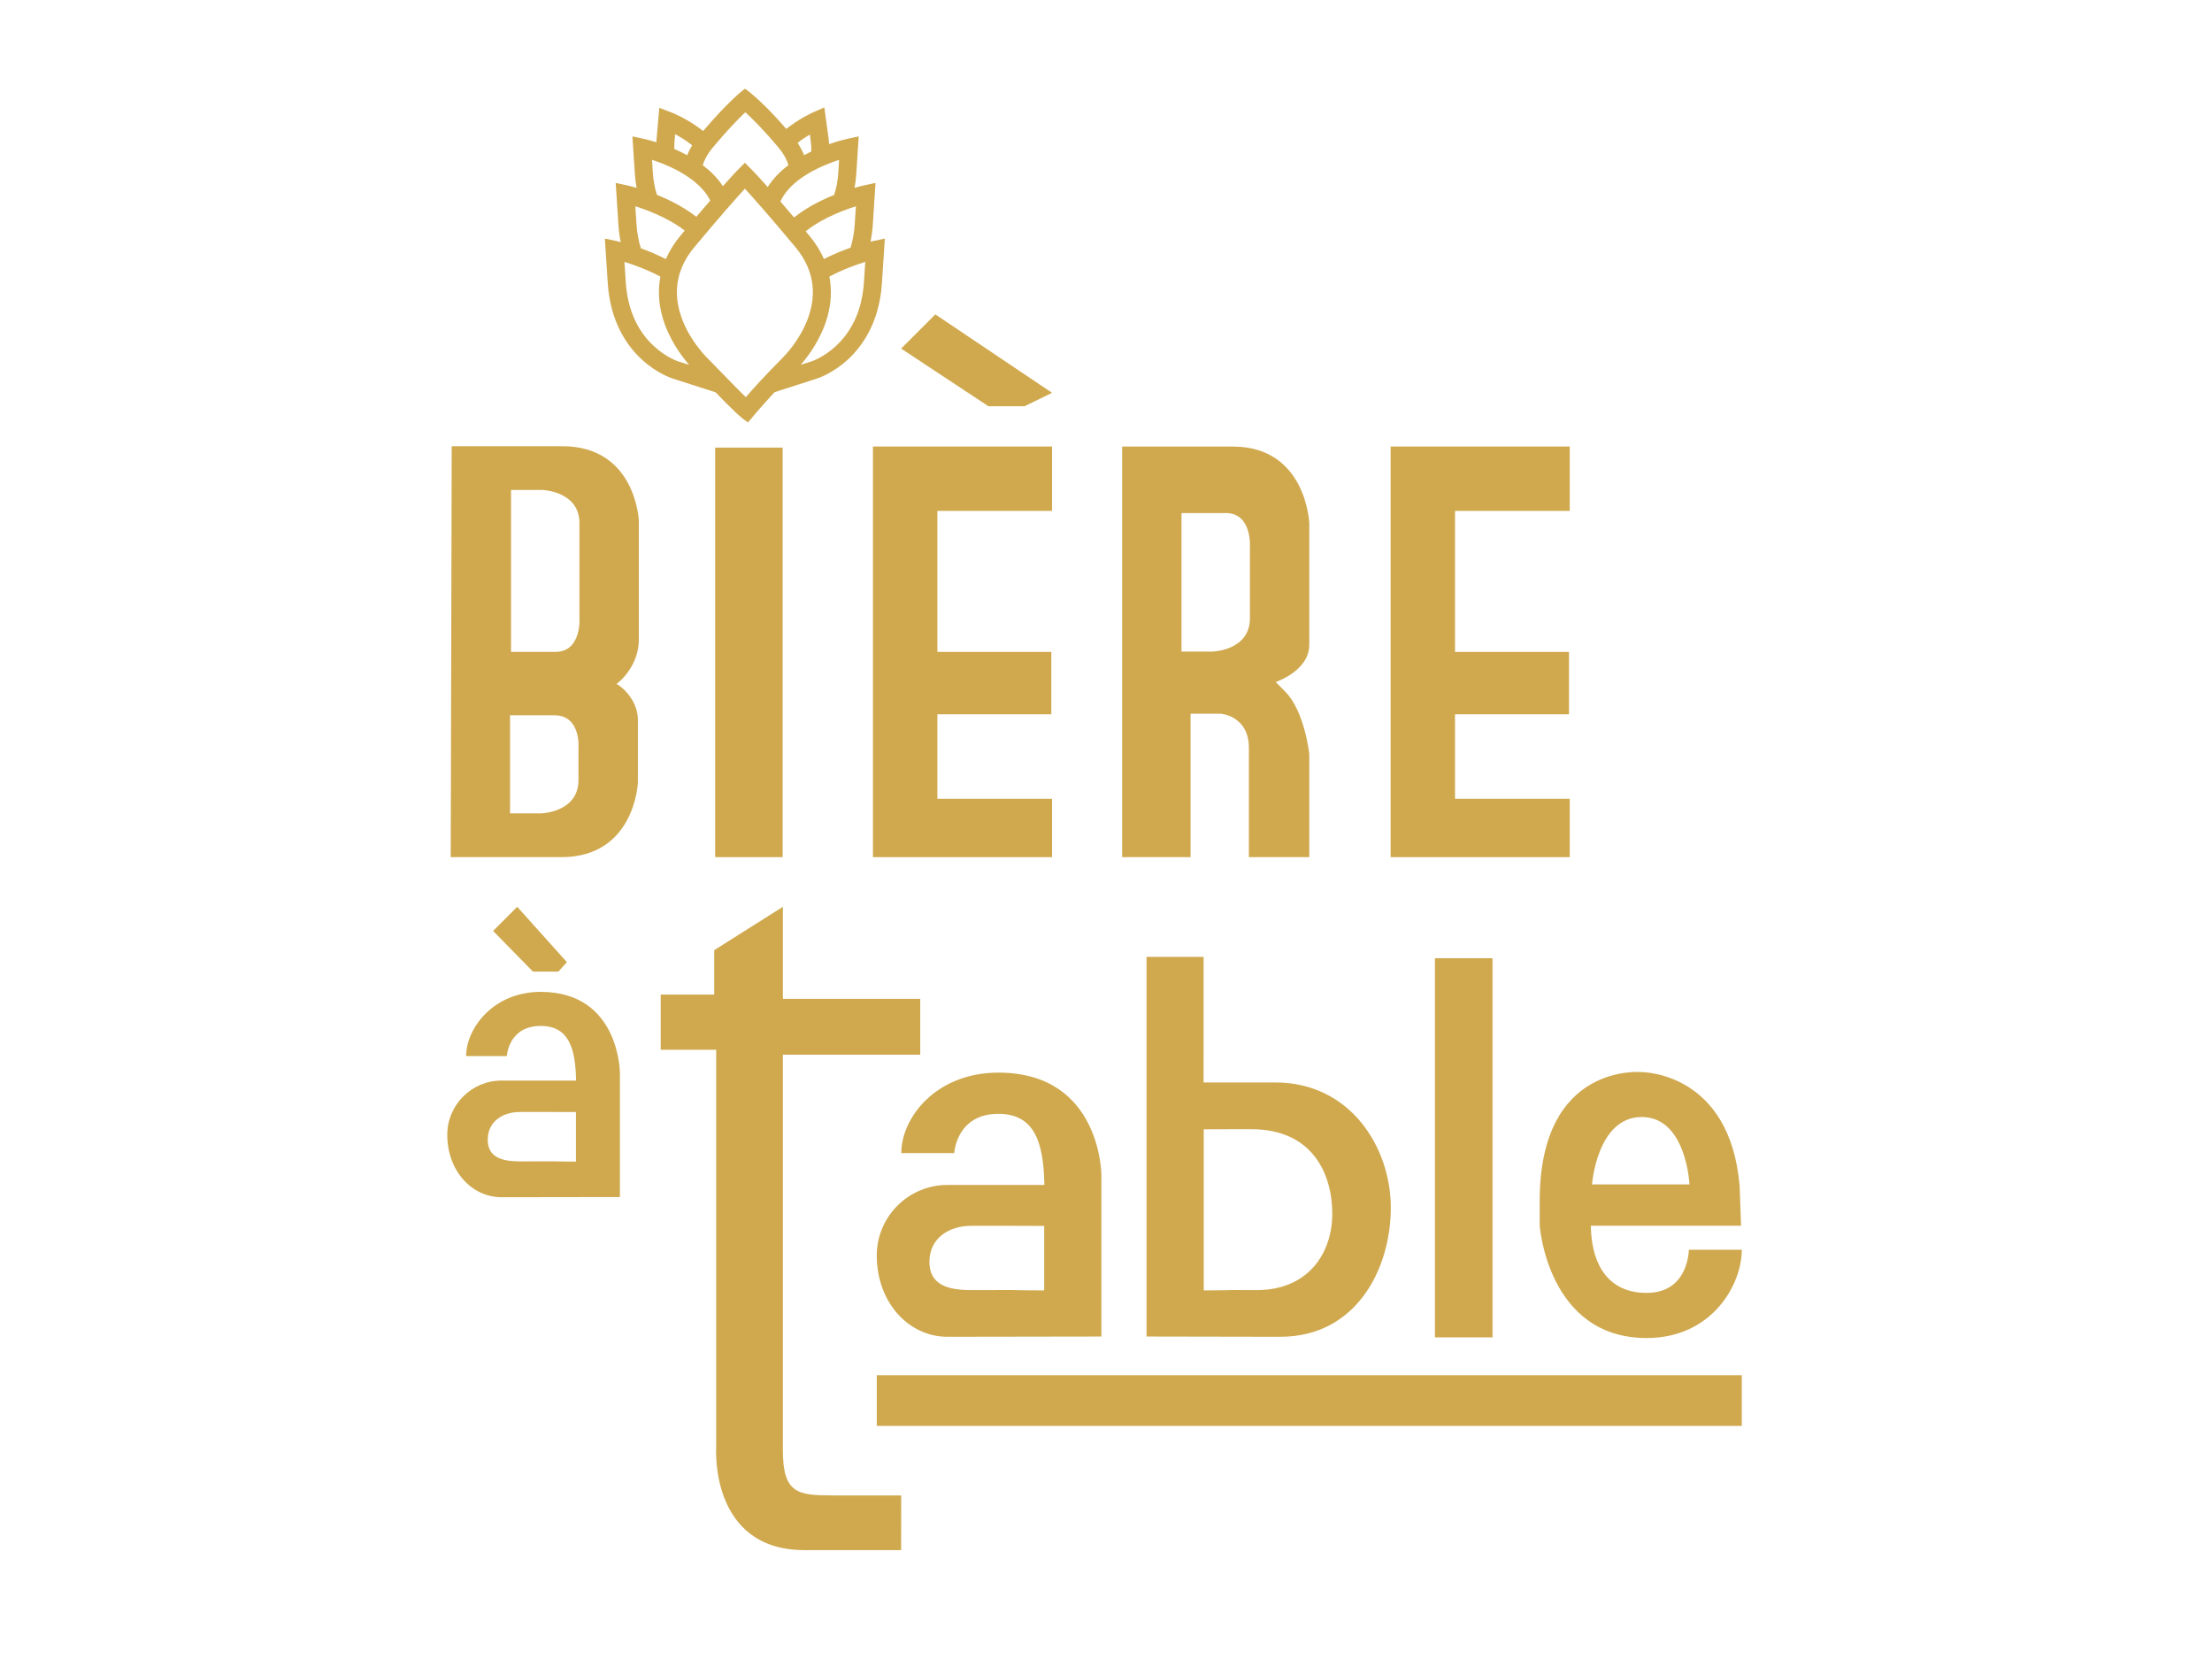
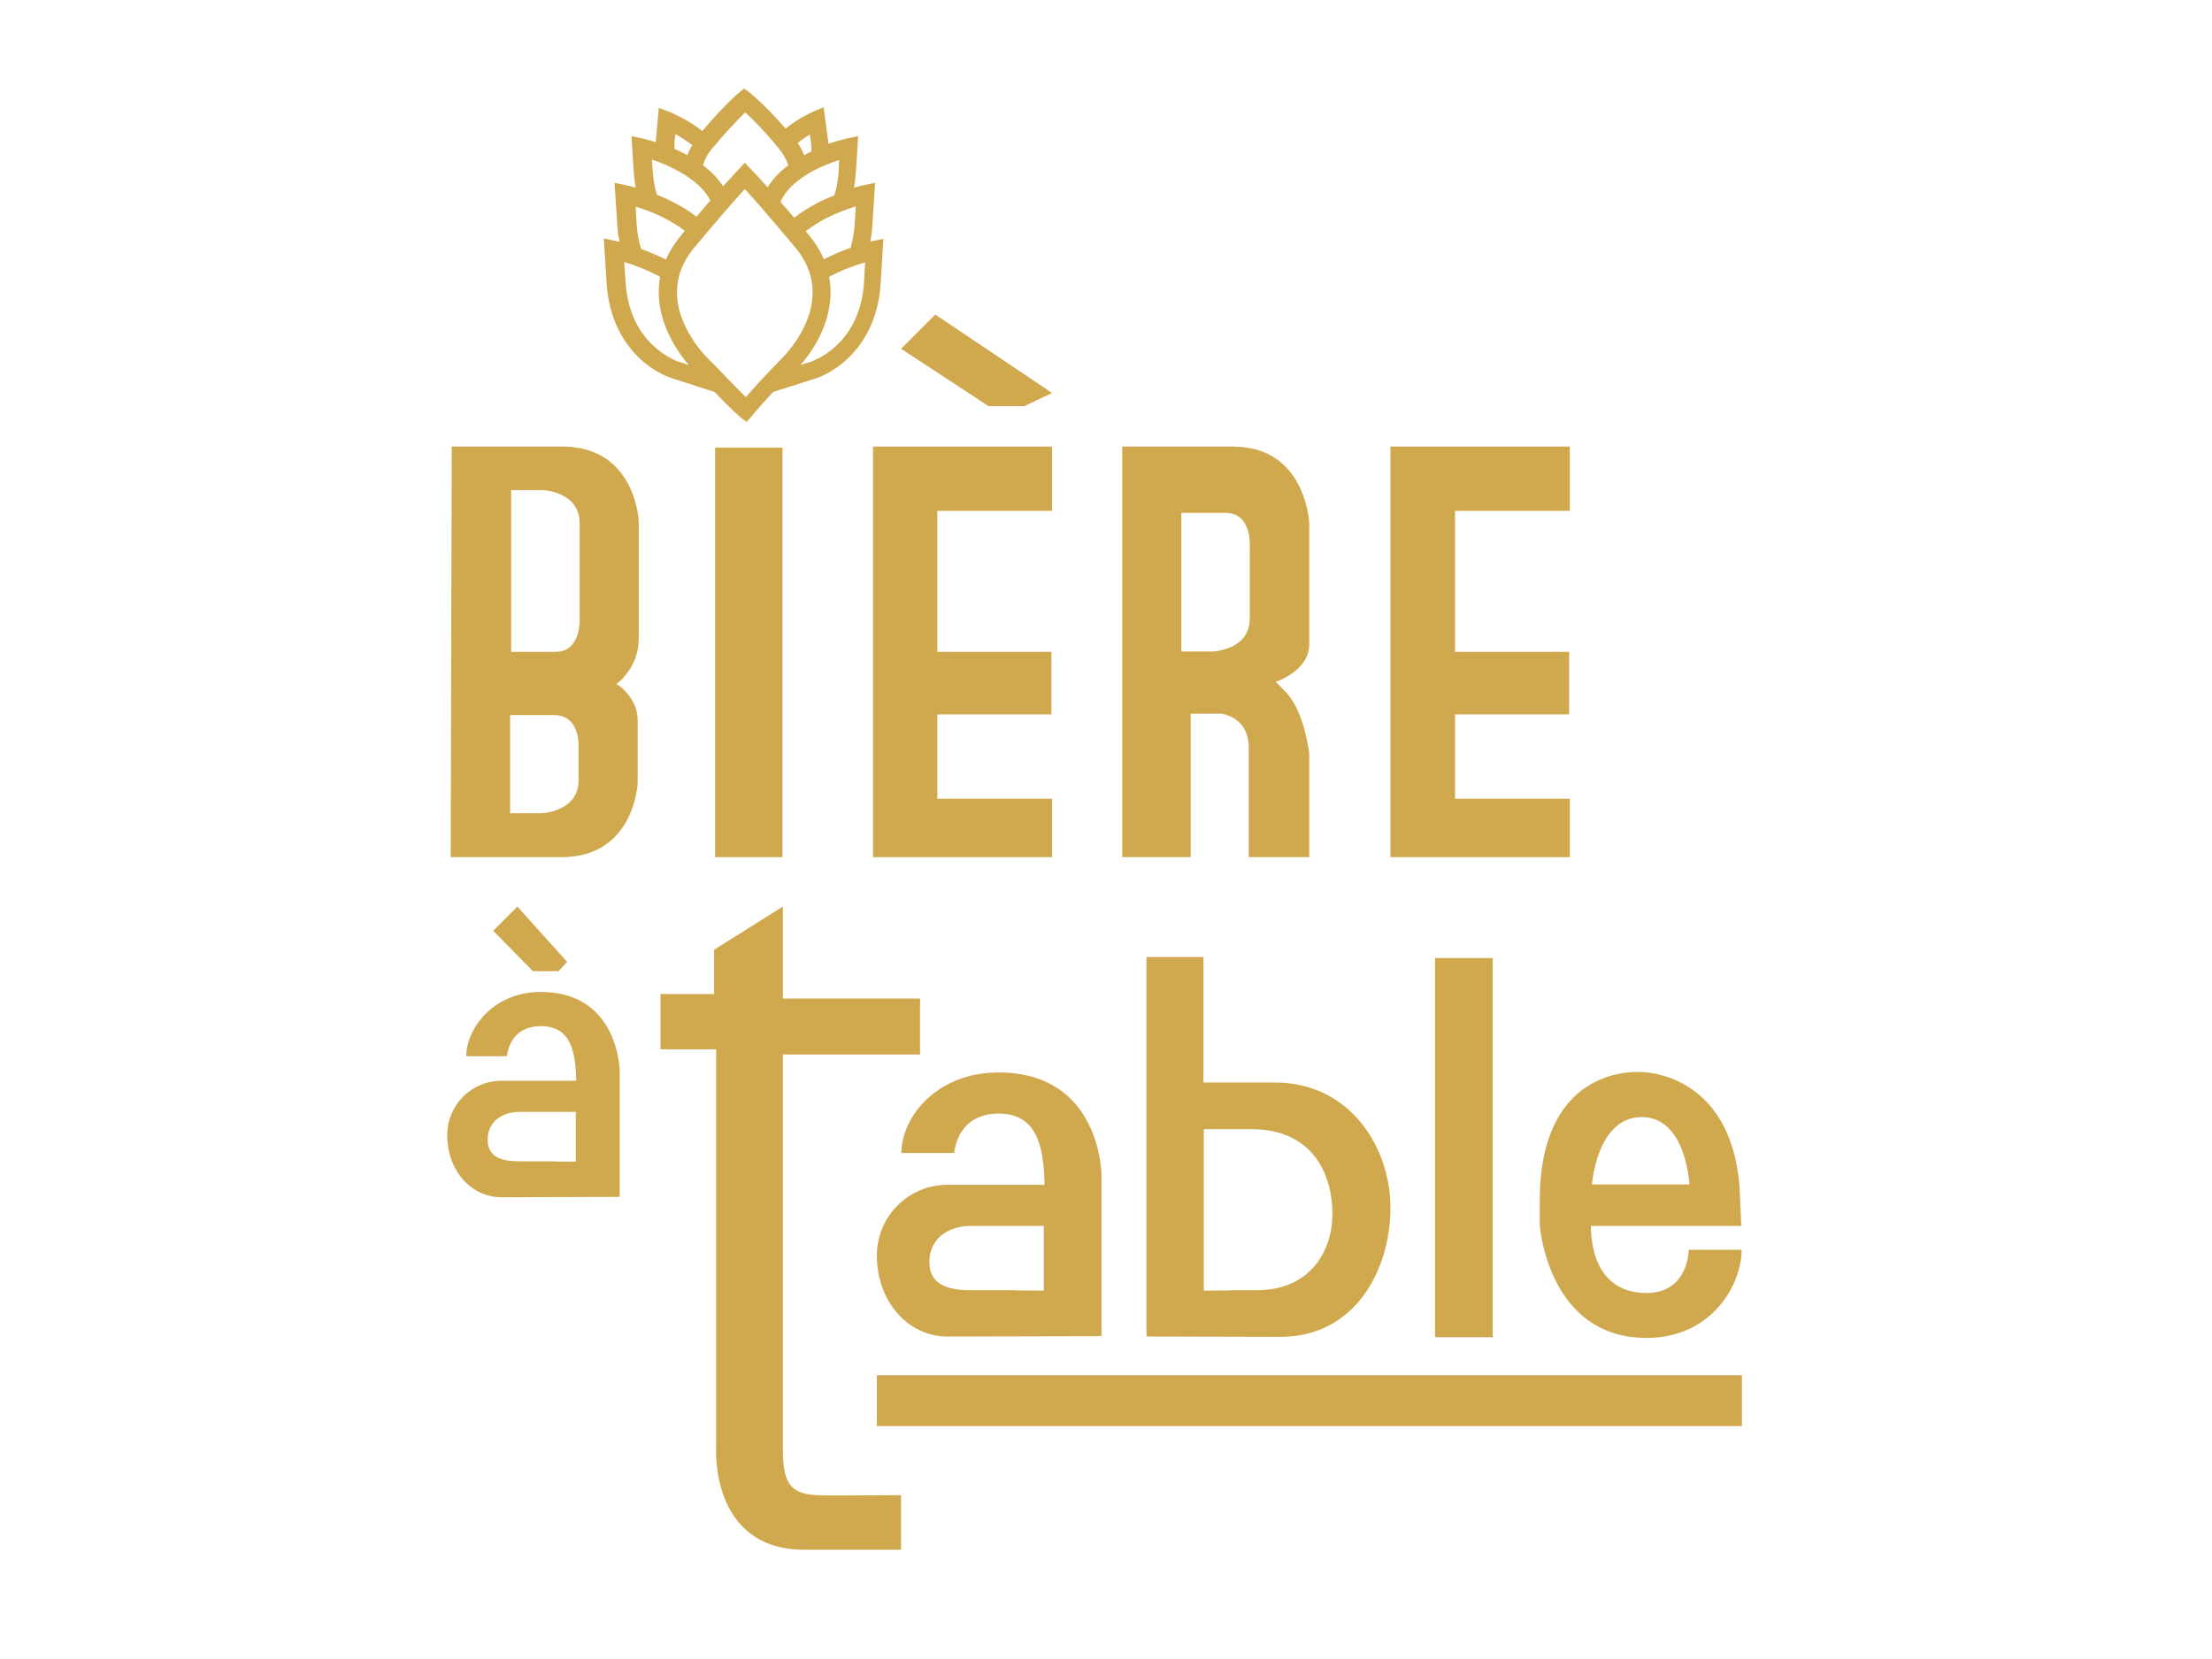
- <svg xmlns="http://www.w3.org/2000/svg" version="1.1" id="Calque_1" x="0px" y="0px" width="640px" height="480px" viewBox="0 0 640 480" enable-background="new 0 0 640 480" xml:space="preserve">
-   <g>
-     <path fill="#D0A94F" d="M252.639,69.746c-0.092,0.021-0.354,0.077-0.755,0.176c0.298-1.498,0.521-3.087,0.638-4.798l0.794-12.197   l-3.379,0.724c-0.104,0.022-1.112,0.24-2.697,0.701c0.234-1.229,0.411-2.522,0.5-3.915l0.714-10.975l-3.374,0.726   c-0.271,0.057-2.335,0.518-5.18,1.513c-0.037-0.529-0.085-1.067-0.162-1.625l-1.234-8.995l-3.166,1.391   c-0.317,0.139-4.06,1.813-7.838,4.819c-7.481-8.625-11.764-11.506-11.958-11.632l-0.054,0.09l-0.02-0.032   c-0.184,0.131-4.296,3.124-12.035,12.19c-4.352-3.504-9.087-5.349-9.446-5.486l-3.227-1.23l-0.796,9.045   c-0.025,0.314-0.04,0.62-0.053,0.925c-1.985-0.623-3.346-0.927-3.562-0.974l-3.376-0.726l0.718,10.975   c0.088,1.388,0.265,2.683,0.494,3.908c-1.567-0.456-2.57-0.673-2.671-0.695l-3.376-0.724l0.795,12.197   c0.113,1.754,0.347,3.384,0.658,4.912c-0.667-0.169-1.092-0.264-1.215-0.29l-3.376-0.719l0.845,12.928   c0.748,11.423,5.753,18.293,9.826,22.046c4.334,3.997,8.564,5.399,8.958,5.524l12.407,3.985c4.511,4.649,7.469,7.589,9.449,8.734   l0.406-0.703l0.075,0.064c0.03-0.041,2.526-3.179,7.139-8.132l12.28-3.948c0.417-0.132,4.634-1.538,8.964-5.524   c4.067-3.752,9.076-10.623,9.82-22.046l0.845-12.928L252.639,69.746z M247.64,59.687l-0.333,5.097   c-0.159,2.467-0.569,4.759-1.215,6.878c-2.282,0.803-4.96,1.881-7.702,3.278c-1.026-2.349-2.431-4.609-4.224-6.756   c-0.362-0.436-0.716-0.859-1.065-1.275c1.973-1.549,4.097-2.811,6.047-3.801C242.308,61.5,245.403,60.388,247.64,59.687z    M234.31,38.924l0.259,1.865c0.147,1.083,0.197,2.091,0.174,3.031c-0.695,0.331-1.393,0.687-2.094,1.07   c-0.489-1.21-1.114-2.391-1.878-3.534C231.998,40.385,233.24,39.565,234.31,38.924z M242.782,46.25l-0.25,3.851   c-0.157,2.393-0.584,4.471-1.182,6.287c-1.419,0.569-2.929,1.241-4.462,2.013c-2.706,1.367-5.089,2.879-7.15,4.514   c-1.462-1.724-2.78-3.262-3.955-4.624C228.901,51.582,237.838,47.851,242.782,46.25z M206.088,42.857   c4.259-5.103,7.464-8.398,9.549-10.378c2.171,1.968,5.476,5.261,9.743,10.378c1.306,1.563,2.218,3.206,2.756,4.912   c-2.33,1.748-4.446,3.848-6.012,6.352c-3.24-3.648-4.654-5.072-4.758-5.173l-1.848-1.853l-1.848,1.853   c-0.101,0.099-1.446,1.458-4.525,4.911c-1.542-2.377-3.589-4.384-5.822-6.068C203.862,46.078,204.783,44.428,206.088,42.857z    M195.171,40.69l0.161-1.875c1.124,0.601,2.428,1.374,3.728,2.309c0.431,0.312,0.825,0.621,1.204,0.925   c-0.572,0.932-1.056,1.885-1.444,2.859c-1.262-0.684-2.512-1.289-3.713-1.808C195.08,42.342,195.094,41.542,195.171,40.69z    M195.314,48.969c3.672,1.856,8.076,4.825,10.187,9.042c-1.192,1.379-2.534,2.946-4.033,4.714   c-2.006-1.562-4.304-3.011-6.901-4.324c-1.542-0.781-3.061-1.452-4.486-2.025c-0.596-1.813-1.022-3.886-1.18-6.275l-0.253-3.856   C190.479,46.835,192.867,47.729,195.314,48.969z M192.214,63.057c2.342,1.184,4.284,2.415,5.895,3.653   c-0.402,0.479-0.811,0.969-1.232,1.474c-1.794,2.151-3.205,4.418-4.227,6.768c-2.557-1.304-5.056-2.333-7.233-3.115   c-0.68-2.168-1.105-4.519-1.267-7.053l-0.334-5.099C186.022,60.375,189.07,61.474,192.214,63.057z M196.223,104.554l-0.02-0.007   c-0.034-0.012-3.57-1.16-7.172-4.552c-4.792-4.506-7.472-10.688-7.976-18.38l-0.381-5.838c2.653,0.815,6.528,2.204,10.406,4.262   c-0.724,3.746-0.546,7.652,0.571,11.624c1.768,6.295,5.441,11.255,7.741,13.908L196.223,104.554z M215.777,114.911   c-1.819-1.755-4.038-4.045-6.216-6.297c-1.604-1.659-3.264-3.374-4.915-5.034c-1.382-1.389-6.043-6.458-7.973-13.327   c-1.907-6.789-0.492-13.086,4.213-18.726c7.692-9.227,12.32-14.411,14.633-16.931c2.317,2.521,6.943,7.704,14.638,16.931   c12.504,14.993-2.056,30.343-3.759,32.047C221.617,108.355,218.048,112.298,215.777,114.911z M249.964,81.614   c-0.504,7.693-3.188,13.875-7.977,18.38c-3.605,3.392-7.138,4.541-7.162,4.552l-3.156,1.012c2.3-2.647,5.958-7.588,7.728-13.89   c1.118-3.978,1.291-7.889,0.564-11.643c3.873-2.054,7.738-3.435,10.385-4.25L249.964,81.614z" />
-     <g>
-       <g>
-         <path fill="#D0A94F" d="M186.888,248" />
-       </g>
-       <g>
-         <path fill="#D0A94F" d="M369.09,197.323c0,0,9.724-3.19,9.724-10.776c0-13.393,0-35.231,0-35.231s-0.869-22.113-22.126-22.113     c-14.555,0-32.021,0-32.021,0V248h19.798v-41.509h8.731c0,0,8.149,0.584,8.149,9.901c0,9.314,0,31.608,0,31.608h17.468v-29.863     c0,0-1.32-12.377-6.986-18.051C369.284,197.548,369.09,197.323,369.09,197.323z M361.638,158.341c0,0,0,11.255,0,20.566     c0,9.317-10.771,9.606-10.771,9.606h-9.021v-40.072c0,0,7.568,0,12.807,0C362.365,148.441,361.638,158.341,361.638,158.341z" />
-       </g>
-       <g>
-         <polygon fill="#D0A94F" points="454.172,129.187 402.348,129.187 402.348,248 454.172,248 454.172,231.114 420.984,231.114      420.984,206.661 434.372,206.661 453.952,206.661 453.952,188.612 420.984,188.612 420.984,147.819 454.172,147.819    " />
-       </g>
-       <g>
-         <g>
-           <polygon fill="#D0A94F" points="304.394,129.187 252.575,129.187 252.575,248 304.394,248 304.394,231.114 271.208,231.114       271.208,206.661 293.113,206.661 304.178,206.661 304.178,188.612 271.208,188.612 271.208,147.819 304.394,147.819     " />
-         </g>
-         <g>
-           <polygon fill="#D0A94F" points="260.725,100.851 270.623,90.957 304.394,113.658 296.417,117.545 285.983,117.545     " />
-         </g>
-       </g>
-       <g>
-         <path fill="#D0A94F" d="M184.842,184.973c0-13.389,0-34.33,0-34.33s-0.872-21.541-22.129-21.541c-14.552,0-32.024,0-32.024,0     L130.407,248c0,0,17.472,0,32.023,0c21.26,0,22.13-21.539,22.13-21.539s0-4.805,0-18.195c0-6.087-5.294-10.1-6.228-10.382     C179.071,197.495,184.842,192.73,184.842,184.973z M147.856,141.761h9.025c0,0,10.773,0.292,10.773,9.611     c0,9.315,0,27.339,0,27.339s0.729,9.901-6.984,9.901c-5.245,0-12.814,0-12.814,0V141.761z M167.368,216.284c0,0,0,0.13,0,9.443     c0,9.315-10.771,9.606-10.771,9.606h-9.021v-28.38c0,0,7.567,0,12.814,0C168.1,206.954,167.368,216.284,167.368,216.284z" />
-       </g>
-       <g>
-         <rect x="206.918" y="129.505" fill="#D0A94F" width="19.531" height="118.495" />
-       </g>
-     </g>
-     <g>
-       <g>
-         <path fill="#D0A94F" d="M288.871,310.342c-18.093,0-28.099,13.059-28.099,23.276h15.323c0,0,0.576-11.353,12.776-11.353     c10.892,0,12.964,9.047,13.287,19.872c0.006,0.233,0.012,0.473,0.015,0.706h-28.06c-11.292,0-20.438,9.151-20.438,20.437     c0,13.481,9.147,23.49,20.438,23.49l44.559-0.071v-46.646C318.672,340.054,318.672,310.342,288.871,310.342z M302.117,373.355     c0,0-9.102-0.038-9.102-0.108l-11.973,0.023c-6.701,0-12.134-1.463-12.134-8.165c0-6.704,5.433-10.437,12.134-10.437h11.948     l9.127,0.03V373.355z" />
-       </g>
-     </g>
-     <g>
-       <g>
-         <path fill="#D0A94F" d="M156.46,286.979c-13.905,0-21.596,10.725-21.596,18.575h11.78c0,0,0.437-8.72,9.816-8.72     c8.371,0,9.963,6.945,10.207,15.266c0.01,0.182,0.012,0.361,0.014,0.541h-21.566c-8.674,0-15.704,7.035-15.704,15.706     c0,10.363,7.03,18.047,15.704,18.047l34.247-0.052v-35.843C179.361,310.499,179.361,286.979,156.46,286.979z M166.637,336.086     c0,0-6.995-0.028-6.995-0.078l-9.195,0.013c-5.158,0-9.329-1.118-9.329-6.271c0-5.153,4.17-8.02,9.329-8.02h9.177l7.013,0.019     V336.086z M142.672,269.349l6.977-6.98l14.368,16.005l-2.46,2.742l-7.358-0.002L142.672,269.349z" />
-       </g>
-     </g>
-     <g>
-       <g>
-         <path fill="#D0A94F" d="M331.731,276.854v109.846l38.731,0.071c21.831,0,31.943-19.472,31.943-37.375     c0-17.305-11.624-36.212-33.455-36.212H348.23c0.005-0.236,0.008-36.098,0.015-36.33H331.731z M348.285,326.74l7.99-0.029h5.735     c17.796,0,23.456,12.966,23.456,24.507c0,10.976-6.607,22.053-21.937,22.053l-7.271-0.023c0,0.07-7.974,0.108-7.974,0.108V326.74     z" />
-       </g>
-     </g>
-     <g>
-       <rect x="415.175" y="277.241" fill="#D0A94F" width="16.654" height="109.706" />
-     </g>
-     <g>
-       <g>
-         <path fill="#D0A94F" d="M503.334,343.246c-2.708-33.112-28.236-33.043-28.236-33.043s-29.614-3.053-29.614,37.233     c0,7.208,0,6.362,0,7.147c0,0,2.263,32.551,30.938,32.551c18.818,0,27.534-15.327,27.534-25.542H488.63     c0,0-0.009,12.485-12.209,12.485c-10.896,0-15.808-7.91-16.124-18.73c-0.012-0.236-0.012-0.474-0.018-0.709h43.465     L503.334,343.246z M488.814,342.679h-28.19c0,0,1.435-19.493,14.377-19.493C487.947,323.186,488.814,342.679,488.814,342.679z" />
-       </g>
-     </g>
-     <path fill="#D0A94F" d="M240.824,432.666c-9.997,0-14.312-0.572-14.312-13.055c0-13.904,0-73.729,0-114.451h39.739v-16.177h-39.739   c0-8.412,0-15.979,0-26.615l-19.869,12.542v12.845h-15.482v15.986h16.053v114.96c0,0-2.029,29.803,25.583,29.803l27.928-0.015   l0.015-15.812L240.824,432.666z" />
-     <rect x="253.675" y="397.899" fill="#D0A94F" width="250.28" height="14.656" />
-   </g>
+ <svg xmlns="http://www.w3.org/2000/svg" width="640" height="480" viewBox="0 0 640 480">
+   <style>.a{fill:#D0A94F;}</style>
+   <path d="M252.6 69.7c-0.1 0-0.4 0.1-0.8 0.2 0.3-1.5 0.5-3.1 0.6-4.8l0.8-12.2 -3.4 0.7c-0.1 0-1.1 0.2-2.7 0.7 0.2-1.2 0.4-2.5 0.5-3.9l0.7-11 -3.4 0.7c-0.3 0.1-2.3 0.5-5.2 1.5 0-0.5-0.1-1.1-0.2-1.6l-1.2-9 -3.2 1.4c-0.3 0.1-4.1 1.8-7.8 4.8 -7.5-8.6-11.8-11.5-12-11.6l-0.1 0.1 0 0c-0.2 0.1-4.3 3.1-12 12.2 -4.4-3.5-9.1-5.3-9.4-5.5l-3.2-1.2 -0.8 9c0 0.3 0 0.6-0.1 0.9 -2-0.6-3.3-0.9-3.6-1l-3.4-0.7 0.7 11c0.1 1.4 0.3 2.7 0.5 3.9 -1.6-0.5-2.6-0.7-2.7-0.7l-3.4-0.7 0.8 12.2c0.1 1.8 0.3 3.4 0.7 4.9 -0.7-0.2-1.1-0.3-1.2-0.3l-3.4-0.7 0.8 12.9c0.7 11.4 5.8 18.3 9.8 22 4.3 4 8.6 5.4 9 5.5l12.4 4c4.5 4.6 7.5 7.6 9.4 8.7l0.4-0.7 0.1 0.1c0 0 2.5-3.2 7.1-8.1l12.3-3.9c0.4-0.1 4.6-1.5 9-5.5 4.1-3.8 9.1-10.6 9.8-22l0.8-12.9L252.6 69.7zM247.6 59.7l-0.3 5.1c-0.2 2.5-0.6 4.8-1.2 6.9 -2.3 0.8-5 1.9-7.7 3.3 -1-2.3-2.4-4.6-4.2-6.8 -0.4-0.4-0.7-0.9-1.1-1.3 2-1.5 4.1-2.8 6-3.8C242.3 61.5 245.4 60.4 247.6 59.7zM234.3 38.9l0.3 1.9c0.1 1.1 0.2 2.1 0.2 3 -0.7 0.3-1.4 0.7-2.1 1.1 -0.5-1.2-1.1-2.4-1.9-3.5C232 40.4 233.2 39.6 234.3 38.9zM242.8 46.3l-0.2 3.9c-0.2 2.4-0.6 4.5-1.2 6.3 -1.4 0.6-2.9 1.2-4.5 2 -2.7 1.4-5.1 2.9-7.1 4.5 -1.5-1.7-2.8-3.3-4-4.6C228.9 51.6 237.8 47.9 242.8 46.3zM206.1 42.9c4.3-5.1 7.5-8.4 9.5-10.4 2.2 2 5.5 5.3 9.7 10.4 1.3 1.6 2.2 3.2 2.8 4.9 -2.3 1.7-4.4 3.8-6 6.4 -3.2-3.6-4.7-5.1-4.8-5.2l-1.8-1.9 -1.8 1.9c-0.1 0.1-1.4 1.5-4.5 4.9 -1.5-2.4-3.6-4.4-5.8-6.1C203.9 46.1 204.8 44.4 206.1 42.9zM195.2 40.7l0.2-1.9c1.1 0.6 2.4 1.4 3.7 2.3 0.4 0.3 0.8 0.6 1.2 0.9 -0.6 0.9-1.1 1.9-1.4 2.9 -1.3-0.7-2.5-1.3-3.7-1.8C195.1 42.3 195.1 41.5 195.2 40.7zM195.3 49c3.7 1.9 8.1 4.8 10.2 9 -1.2 1.4-2.5 2.9-4 4.7 -2-1.6-4.3-3-6.9-4.3 -1.5-0.8-3.1-1.5-4.5-2 -0.6-1.8-1-3.9-1.2-6.3l-0.3-3.9C190.5 46.8 192.9 47.7 195.3 49zM192.2 63.1c2.3 1.2 4.3 2.4 5.9 3.7 -0.4 0.5-0.8 1-1.2 1.5 -1.8 2.2-3.2 4.4-4.2 6.8 -2.6-1.3-5.1-2.3-7.2-3.1 -0.7-2.2-1.1-4.5-1.3-7.1l-0.3-5.1C186 60.4 189.1 61.5 192.2 63.1zM196.2 104.6l0 0c0 0-3.6-1.2-7.2-4.6 -4.8-4.5-7.5-10.7-8-18.4l-0.4-5.8c2.7 0.8 6.5 2.2 10.4 4.3 -0.7 3.7-0.5 7.7 0.6 11.6 1.8 6.3 5.4 11.3 7.7 13.9L196.2 104.6zM215.8 114.9c-1.8-1.8-4-4-6.2-6.3 -1.6-1.7-3.3-3.4-4.9-5 -1.4-1.4-6-6.5-8-13.3 -1.9-6.8-0.5-13.1 4.2-18.7 7.7-9.2 12.3-14.4 14.6-16.9 2.3 2.5 6.9 7.7 14.6 16.9 12.5 15-2.1 30.3-3.8 32C221.6 108.4 218 112.3 215.8 114.9zM250 81.6c-0.5 7.7-3.2 13.9-8 18.4 -3.6 3.4-7.1 4.5-7.2 4.6l-3.2 1c2.3-2.6 6-7.6 7.7-13.9 1.1-4 1.3-7.9 0.6-11.6 3.9-2.1 7.7-3.4 10.4-4.2L250 81.6z" class="a" />
+   <path d="M369.1 197.3c0 0 9.7-3.2 9.7-10.8 0-13.4 0-35.2 0-35.2s-0.9-22.1-22.1-22.1c-14.6 0-32 0-32 0V248h19.8v-41.5h8.7c0 0 8.1 0.6 8.1 9.9 0 9.3 0 31.6 0 31.6h17.5v-29.9c0 0-1.3-12.4-7-18.1C369.3 197.5 369.1 197.3 369.1 197.3zM361.6 158.3c0 0 0 11.3 0 20.6 0 9.3-10.8 9.6-10.8 9.6h-9v-40.1c0 0 7.6 0 12.8 0C362.4 148.4 361.6 158.3 361.6 158.3z" class="a" />
+   <polygon points="454.2 129.2 402.3 129.2 402.3 248 454.2 248 454.2 231.1 421 231.1 421 206.7 434.4 206.7 454 206.7 454 188.6 421 188.6 421 147.8 454.2 147.8 " class="a" />
+   <polygon points="304.4 129.2 252.6 129.2 252.6 248 304.4 248 304.4 231.1 271.2 231.1 271.2 206.7 293.1 206.7 304.2 206.7 304.2 188.6 271.2 188.6 271.2 147.8 304.4 147.8 " class="a" />
+   <polygon points="260.7 100.9 270.6 91 304.4 113.7 296.4 117.5 286 117.5 " class="a" />
+   <path d="M184.8 185c0-13.4 0-34.3 0-34.3s-0.9-21.5-22.1-21.5c-14.6 0-32 0-32 0L130.4 248c0 0 17.5 0 32 0 21.3 0 22.1-21.5 22.1-21.5s0-4.8 0-18.2c0-6.1-5.3-10.1-6.2-10.4C179.1 197.5 184.8 192.7 184.8 185zM147.9 141.8h9c0 0 10.8 0.3 10.8 9.6 0 9.3 0 27.3 0 27.3s0.7 9.9-7 9.9c-5.2 0-12.8 0-12.8 0V141.8zM167.4 216.3c0 0 0 0.1 0 9.4 0 9.3-10.8 9.6-10.8 9.6h-9v-28.4c0 0 7.6 0 12.8 0C168.1 207 167.4 216.3 167.4 216.3z" class="a" />
+   <rect x="206.9" y="129.5" width="19.5" height="118.5" class="a" />
+   <path d="M288.9 310.3c-18.1 0-28.1 13.1-28.1 23.3h15.3c0 0 0.6-11.4 12.8-11.4 10.9 0 13 9 13.3 19.9 0 0.2 0 0.5 0 0.7h-28.1c-11.3 0-20.4 9.2-20.4 20.4 0 13.5 9.1 23.5 20.4 23.5l44.6-0.1v-46.6C318.7 340.1 318.7 310.3 288.9 310.3zM302.1 373.4c0 0-9.1 0-9.1-0.1l-12 0c-6.7 0-12.1-1.5-12.1-8.2 0-6.7 5.4-10.4 12.1-10.4h11.9l9.1 0V373.4z" class="a" />
+   <path d="M156.5 287c-13.9 0-21.6 10.7-21.6 18.6h11.8c0 0 0.4-8.7 9.8-8.7 8.4 0 10 6.9 10.2 15.3 0 0.2 0 0.4 0 0.5h-21.6c-8.7 0-15.7 7-15.7 15.7 0 10.4 7 18 15.7 18l34.2-0.1v-35.8C179.4 310.5 179.4 287 156.5 287zM166.6 336.1c0 0-7 0-7-0.1l-9.2 0c-5.2 0-9.3-1.1-9.3-6.3 0-5.2 4.2-8 9.3-8h9.2l7 0V336.1zM142.7 269.3l7-7 14.4 16 -2.5 2.7 -7.4 0L142.7 269.3z" class="a" />
+   <path d="M331.7 276.9v109.8l38.7 0.1c21.8 0 31.9-19.5 31.9-37.4 0-17.3-11.6-36.2-33.5-36.2H348.2c0-0.2 0-36.1 0-36.3H331.7zM348.3 326.7l8 0h5.7c17.8 0 23.5 13 23.5 24.5 0 11-6.6 22.1-21.9 22.1l-7.3 0c0 0.1-8 0.1-8 0.1V326.7z" class="a" />
+   <rect x="415.2" y="277.2" width="16.7" height="109.7" class="a" />
+   <path d="M503.3 343.2c-2.7-33.1-28.2-33-28.2-33s-29.6-3.1-29.6 37.2c0 7.2 0 6.4 0 7.1 0 0 2.3 32.6 30.9 32.6 18.8 0 27.5-15.3 27.5-25.5H488.6c0 0 0 12.5-12.2 12.5 -10.9 0-15.8-7.9-16.1-18.7 0-0.2 0-0.5 0-0.7h43.5L503.3 343.2zM488.8 342.7h-28.2c0 0 1.4-19.5 14.4-19.5C487.9 323.2 488.8 342.7 488.8 342.7z" class="a" />
+   <path d="M240.8 432.7c-10 0-14.3-0.6-14.3-13.1 0-13.9 0-73.7 0-114.5h39.7v-16.2h-39.7c0-8.4 0-16 0-26.6l-19.9 12.5v12.8h-15.5v16h16.1v115c0 0-2 29.8 25.6 29.8l27.9 0 0-15.8L240.8 432.7z" class="a" />
+   <rect x="253.7" y="397.9" width="250.3" height="14.7" class="a" />
</svg>
